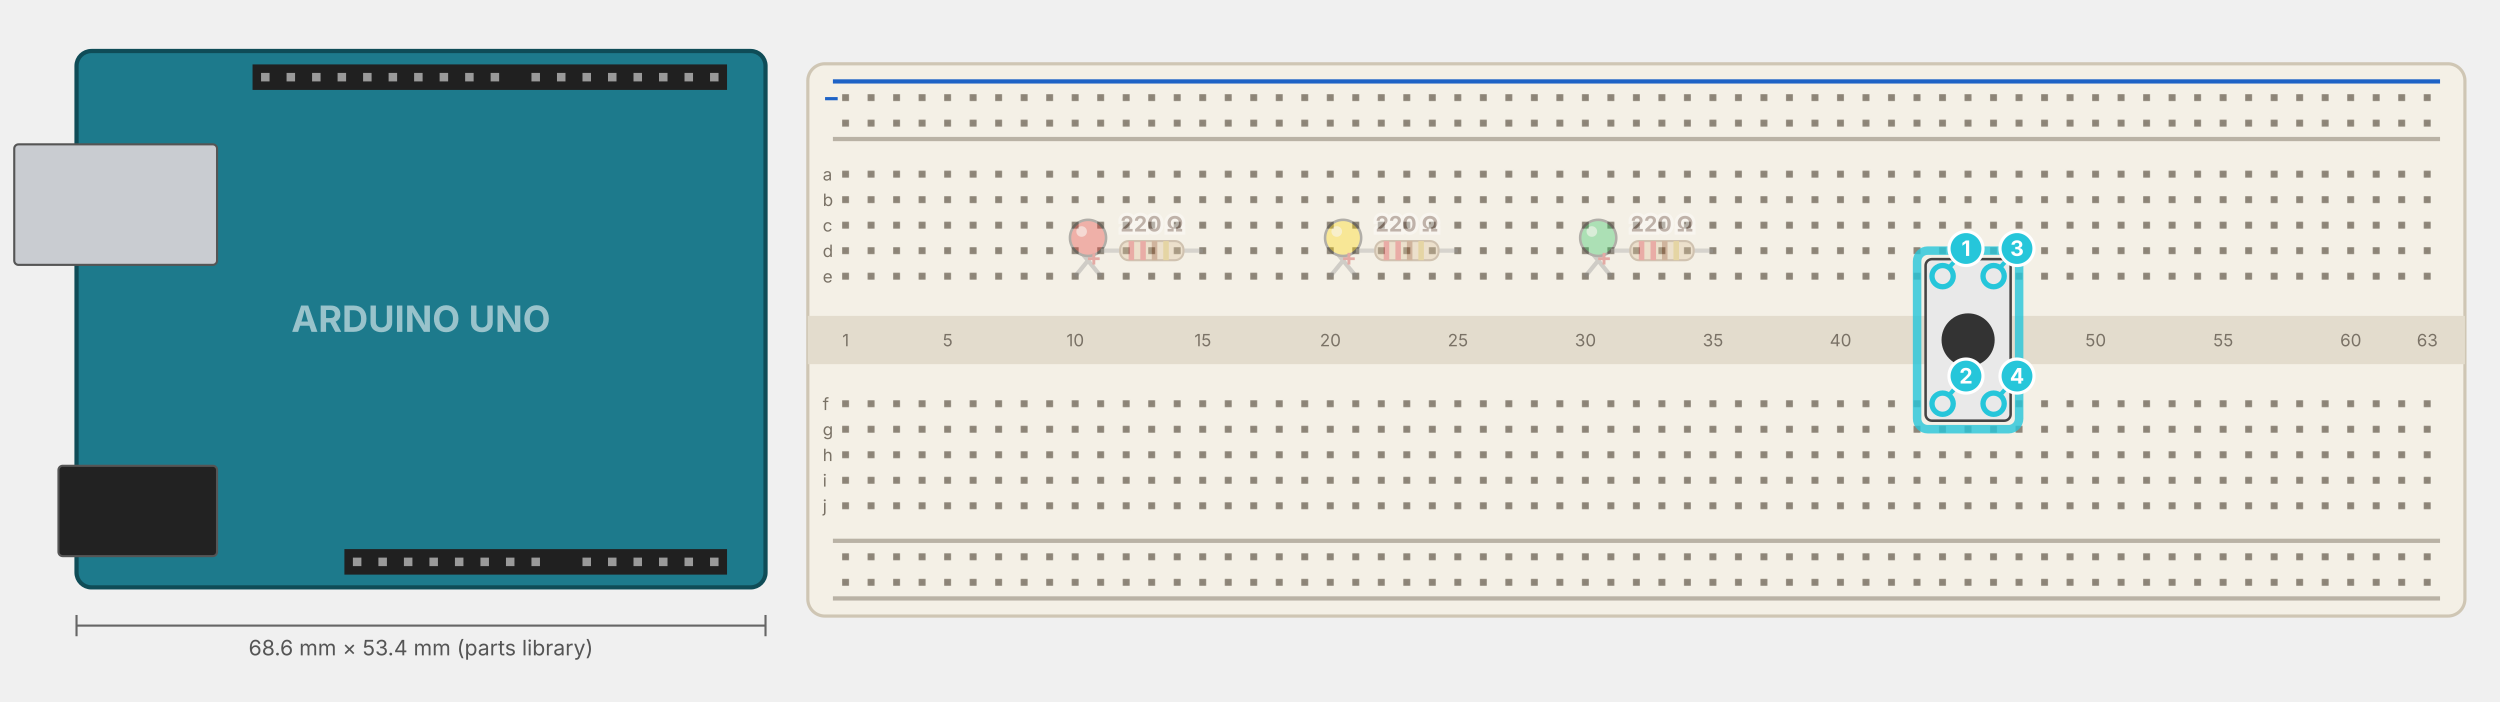
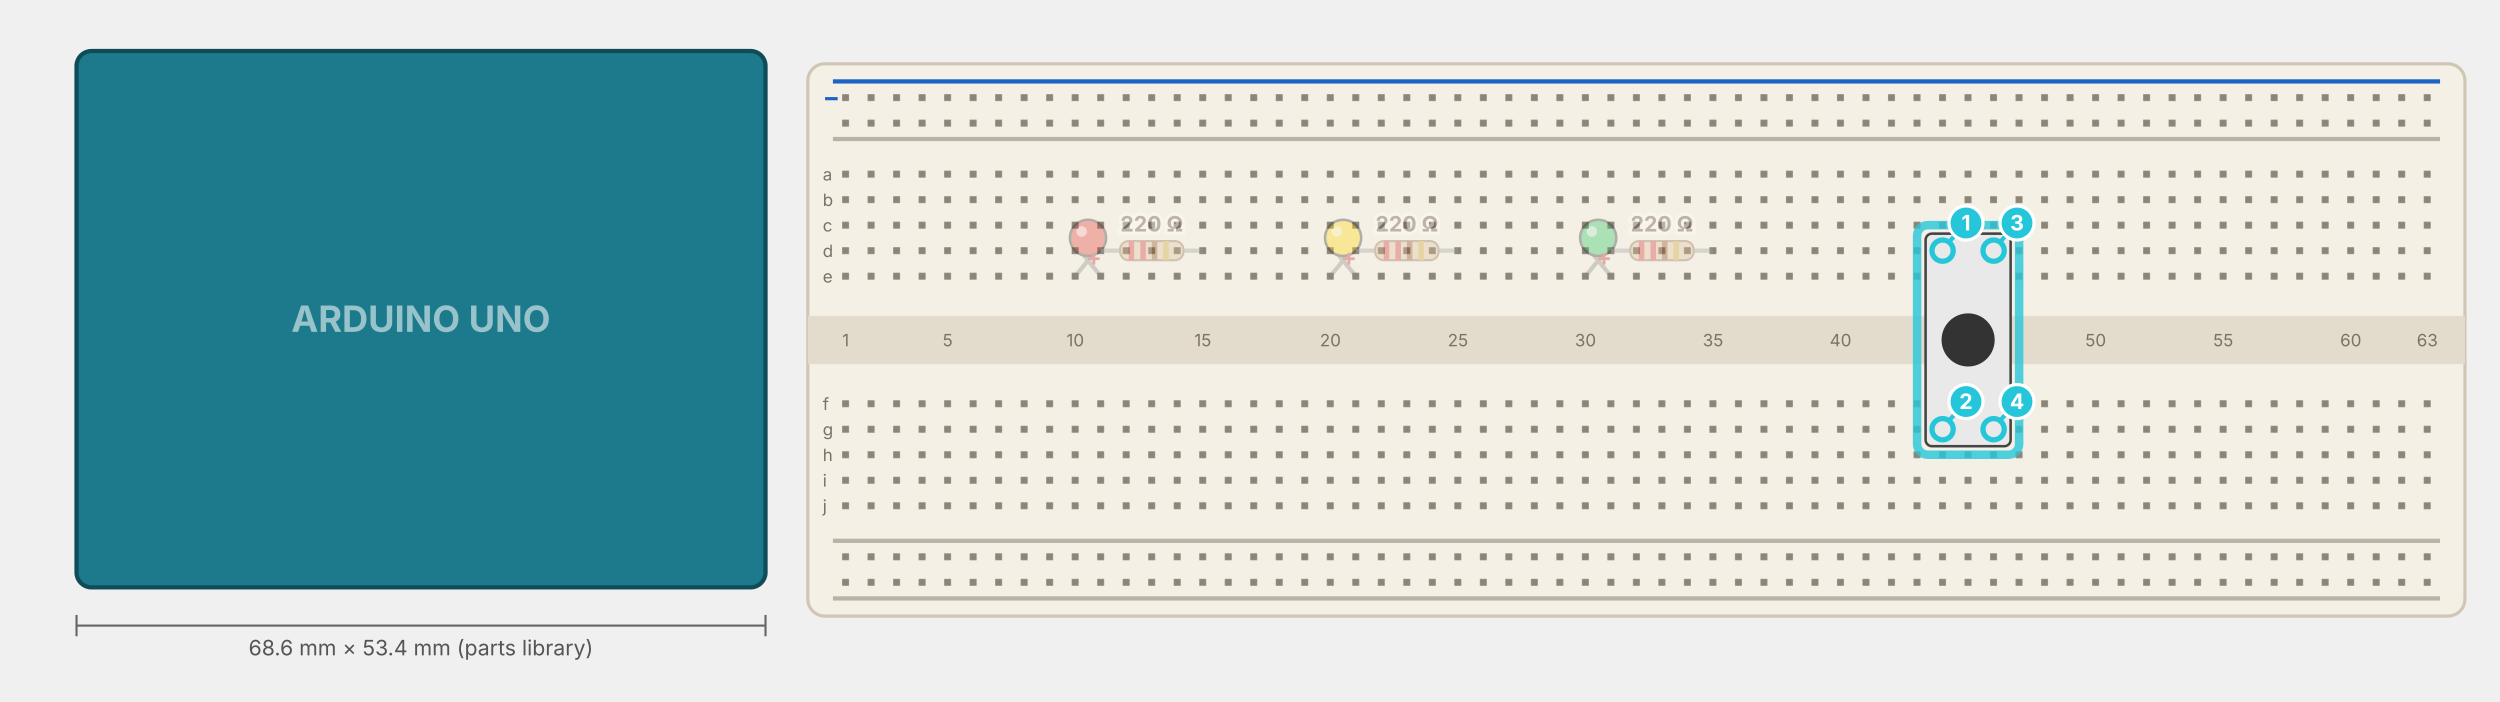
<svg xmlns="http://www.w3.org/2000/svg" viewBox="0 0 1176 330" font-family="system-ui,-apple-system,Segoe UI,sans-serif">
  <rect x="36" y="24" width="324.1" height="252.3" rx="7" fill="#1d7a8c" stroke="#0f4c57" stroke-width="2" />
-   <rect x="6.7" y="67.9" width="95.4" height="56.7" rx="2" fill="#c9ccd1" stroke="#555" />
-   <rect x="27.5" y="219.1" width="74.6" height="42.5" rx="2" fill="#222" stroke="#555" />
-   <rect x="118.8" y="30.3" width="223.2" height="12.0" fill="#202020" />
-   <rect x="162.0" y="258.3" width="180.0" height="12.0" fill="#202020" />
-   <rect x="166.0" y="262.3" width="4" height="4" fill="#9a9a9a" />
-   <rect x="178.0" y="262.3" width="4" height="4" fill="#9a9a9a" />
-   <rect x="190.0" y="262.3" width="4" height="4" fill="#9a9a9a" />
-   <rect x="202.0" y="262.3" width="4" height="4" fill="#9a9a9a" />
-   <rect x="214.0" y="262.3" width="4" height="4" fill="#9a9a9a" />
-   <rect x="226.0" y="262.3" width="4" height="4" fill="#9a9a9a" />
-   <rect x="238.0" y="262.3" width="4" height="4" fill="#9a9a9a" />
-   <rect x="250.0" y="262.3" width="4" height="4" fill="#9a9a9a" />
-   <rect x="274.0" y="262.3" width="4" height="4" fill="#9a9a9a" />
-   <rect x="286.0" y="262.3" width="4" height="4" fill="#9a9a9a" />
-   <rect x="298.0" y="262.3" width="4" height="4" fill="#9a9a9a" />
-   <rect x="310.0" y="262.3" width="4" height="4" fill="#9a9a9a" />
-   <rect x="322.0" y="262.3" width="4" height="4" fill="#9a9a9a" />
-   <rect x="334.0" y="262.3" width="4" height="4" fill="#9a9a9a" />
-   <rect x="334.0" y="34.3" width="4" height="4" fill="#9a9a9a" />
-   <rect x="322.0" y="34.3" width="4" height="4" fill="#9a9a9a" />
-   <rect x="310.0" y="34.3" width="4" height="4" fill="#9a9a9a" />
-   <rect x="298.0" y="34.3" width="4" height="4" fill="#9a9a9a" />
-   <rect x="286.0" y="34.3" width="4" height="4" fill="#9a9a9a" />
-   <rect x="274.0" y="34.3" width="4" height="4" fill="#9a9a9a" />
-   <rect x="262.0" y="34.3" width="4" height="4" fill="#9a9a9a" />
-   <rect x="250.0" y="34.3" width="4" height="4" fill="#9a9a9a" />
-   <rect x="230.8" y="34.3" width="4" height="4" fill="#9a9a9a" />
-   <rect x="218.8" y="34.3" width="4" height="4" fill="#9a9a9a" />
-   <rect x="206.8" y="34.3" width="4" height="4" fill="#9a9a9a" />
-   <rect x="194.8" y="34.3" width="4" height="4" fill="#9a9a9a" />
-   <rect x="182.8" y="34.3" width="4" height="4" fill="#9a9a9a" />
-   <rect x="170.8" y="34.3" width="4" height="4" fill="#9a9a9a" />
-   <rect x="158.8" y="34.3" width="4" height="4" fill="#9a9a9a" />
-   <rect x="146.8" y="34.3" width="4" height="4" fill="#9a9a9a" />
-   <rect x="134.8" y="34.3" width="4" height="4" fill="#9a9a9a" />
-   <rect x="122.8" y="34.3" width="4" height="4" fill="#9a9a9a" />
  <text x="198.0" y="156.1" text-anchor="middle" font-size="17" font-weight="700" fill="#ffffff" opacity=".55">ARDUINO UNO</text>
  <path d="M36 289.283v10M360.1 289.283v10M36 294.283H360.1" stroke="#666" fill="none" />
  <text x="198.0" y="308.283" text-anchor="middle" font-size="10" fill="#555">68.6 mm × 53.4 mm (parts library)</text>
  <rect x="380" y="30" width="779.5" height="259.8" rx="8" fill="#f4f0e6" stroke="#cfc6b4" stroke-width="1.5" />
  <rect x="380" y="148.6" width="779.5" height="22.7" fill="#e3dccd" />
  <pattern id="holes" x="391.76" y="75.92" width="12" height="12" patternUnits="userSpaceOnUse">
    <rect x="4.4" y="4.4" width="3.2" height="3.2" fill="#8c8477" />
  </pattern>
  <rect x="391.8" y="75.9" width="756" height="60" fill="url(#holes)" />
  <rect x="391.8" y="183.9" width="756" height="60" fill="url(#holes)" />
  <rect x="391.8" y="51.9" width="756" height="12" fill="url(#holes)" />
  <line x1="391.8" y1="65.4" x2="1147.8" y2="65.4" stroke="#b9b2a5" stroke-width="2" />
  <rect x="391.8" y="39.9" width="756" height="12" fill="url(#holes)" />
  <line x1="391.8" y1="38.3" x2="1147.8" y2="38.3" stroke="#1e63c6" stroke-width="2" />
  <text x="387" y="49.9" font-size="12" font-weight="700" fill="#1e63c6">−</text>
  <rect x="391.8" y="256.0" width="756" height="12" fill="url(#holes)" />
  <line x1="391.8" y1="254.4" x2="1147.8" y2="254.4" stroke="#b9b2a5" stroke-width="2" />
  <rect x="391.8" y="268.0" width="756" height="12" fill="url(#holes)" />
  <line x1="391.8" y1="281.5" x2="1147.8" y2="281.5" stroke="#b9b2a5" stroke-width="2" />
  <text x="397.8" y="162.9" text-anchor="middle" font-size="8" fill="#7a7266">1</text>
  <text x="445.8" y="162.9" text-anchor="middle" font-size="8" fill="#7a7266">5</text>
  <text x="505.8" y="162.9" text-anchor="middle" font-size="8" fill="#7a7266">10</text>
  <text x="565.8" y="162.9" text-anchor="middle" font-size="8" fill="#7a7266">15</text>
  <text x="625.8" y="162.9" text-anchor="middle" font-size="8" fill="#7a7266">20</text>
  <text x="685.8" y="162.9" text-anchor="middle" font-size="8" fill="#7a7266">25</text>
  <text x="745.8" y="162.9" text-anchor="middle" font-size="8" fill="#7a7266">30</text>
  <text x="805.8" y="162.9" text-anchor="middle" font-size="8" fill="#7a7266">35</text>
  <text x="865.8" y="162.9" text-anchor="middle" font-size="8" fill="#7a7266">40</text>
  <text x="925.8" y="162.9" text-anchor="middle" font-size="8" fill="#7a7266">45</text>
  <text x="985.8" y="162.9" text-anchor="middle" font-size="8" fill="#7a7266">50</text>
  <text x="1045.8" y="162.9" text-anchor="middle" font-size="8" fill="#7a7266">55</text>
  <text x="1105.8" y="162.9" text-anchor="middle" font-size="8" fill="#7a7266">60</text>
  <text x="1141.8" y="162.9" text-anchor="middle" font-size="8" fill="#7a7266">63</text>
  <text x="387" y="84.9" font-size="8" fill="#7a7266">a</text>
  <text x="387" y="96.9" font-size="8" fill="#7a7266">b</text>
  <text x="387" y="108.9" font-size="8" fill="#7a7266">c</text>
  <text x="387" y="120.9" font-size="8" fill="#7a7266">d</text>
  <text x="387" y="132.9" font-size="8" fill="#7a7266">e</text>
  <text x="387" y="192.9" font-size="8" fill="#7a7266">f</text>
  <text x="387" y="204.9" font-size="8" fill="#7a7266">g</text>
  <text x="387" y="216.9" font-size="8" fill="#7a7266">h</text>
  <text x="387" y="228.9" font-size="8" fill="#7a7266">i</text>
  <text x="387" y="240.9" font-size="8" fill="#7a7266">j</text>
-   <g opacity=".35">
+   <g class="ps-old" opacity=".35">
    <path d="M505.8 129.9L514.8 118.9M517.8 129.9L508.8 118.9" stroke="#8a8a8a" stroke-width="2" fill="none" />
    <circle cx="511.8" cy="111.9" r="8.5" fill="#E53935" stroke="#333" stroke-width="1.2" />
    <circle cx="508.8" cy="108.9" r="2.5" fill="#fff" opacity=".6" />
    <text x="510.8" y="124.9" font-size="11" font-weight="700" fill="#c62828">+</text>
    <line x1="517.8" y1="117.9" x2="565.8" y2="117.9" stroke="#9e9e9e" stroke-width="2" />
    <g transform="translate(541.8 117.9) rotate(0.0)">
      <rect x="-14.9" y="-4.5" width="29.8" height="9" rx="4" fill="#dcc29a" stroke="#8d6e4a" />
      <rect x="-10.9" y="-4.5" width="2.6" height="9" fill="#d32f2f" />
      <rect x="-5.4" y="-4.5" width="2.6" height="9" fill="#d32f2f" />
      <rect x="0.0" y="-4.5" width="2.6" height="9" fill="#8b4513" />
      <rect x="5.4" y="-4.5" width="2.6" height="9" fill="#c9a227" />
    </g>
    <text x="541.8" y="108.9" text-anchor="middle" font-size="10" font-weight="700" fill="#5d4037" paint-order="stroke" stroke="#fff" stroke-width="3">220 Ω</text>
    <path d="M625.8 129.9L634.8 118.9M637.8 129.9L628.8 118.9" stroke="#8a8a8a" stroke-width="2" fill="none" />
    <circle cx="631.8" cy="111.9" r="8.5" fill="#FFD600" stroke="#333" stroke-width="1.2" />
    <circle cx="628.8" cy="108.9" r="2.5" fill="#fff" opacity=".6" />
    <text x="630.8" y="124.9" font-size="11" font-weight="700" fill="#c62828">+</text>
    <line x1="637.8" y1="117.9" x2="685.8" y2="117.9" stroke="#9e9e9e" stroke-width="2" />
    <g transform="translate(661.8 117.9) rotate(0.0)">
      <rect x="-14.9" y="-4.5" width="29.8" height="9" rx="4" fill="#dcc29a" stroke="#8d6e4a" />
      <rect x="-10.9" y="-4.5" width="2.6" height="9" fill="#d32f2f" />
      <rect x="-5.4" y="-4.5" width="2.6" height="9" fill="#d32f2f" />
      <rect x="0.0" y="-4.5" width="2.6" height="9" fill="#8b4513" />
      <rect x="5.4" y="-4.5" width="2.6" height="9" fill="#c9a227" />
    </g>
    <text x="661.8" y="108.9" text-anchor="middle" font-size="10" font-weight="700" fill="#5d4037" paint-order="stroke" stroke="#fff" stroke-width="3">220 Ω</text>
    <path d="M745.8 129.9L754.8 118.9M757.8 129.9L748.8 118.9" stroke="#8a8a8a" stroke-width="2" fill="none" />
    <circle cx="751.8" cy="111.9" r="8.5" fill="#24C45A" stroke="#333" stroke-width="1.2" />
    <circle cx="748.8" cy="108.9" r="2.5" fill="#fff" opacity=".6" />
    <text x="750.8" y="124.9" font-size="11" font-weight="700" fill="#c62828">+</text>
    <line x1="757.8" y1="117.9" x2="805.8" y2="117.9" stroke="#9e9e9e" stroke-width="2" />
    <g transform="translate(781.8 117.9) rotate(0.0)">
      <rect x="-14.9" y="-4.5" width="29.8" height="9" rx="4" fill="#dcc29a" stroke="#8d6e4a" />
      <rect x="-10.9" y="-4.5" width="2.6" height="9" fill="#d32f2f" />
      <rect x="-5.4" y="-4.5" width="2.6" height="9" fill="#d32f2f" />
      <rect x="0.0" y="-4.5" width="2.6" height="9" fill="#8b4513" />
      <rect x="5.4" y="-4.5" width="2.6" height="9" fill="#c9a227" />
    </g>
    <text x="781.8" y="108.9" text-anchor="middle" font-size="10" font-weight="700" fill="#5d4037" paint-order="stroke" stroke="#fff" stroke-width="3">220 Ω</text>
  </g>
-   <rect x="901.8" y="117.9" width="48.0" height="84.0" rx="5" fill="none" stroke="#26c6da" stroke-width="4" opacity=".8" />
-   <rect x="905.8" y="121.9" width="40.0" height="76.0" rx="3" fill="#e9e9e9" stroke="#444" stroke-width="1.2" />
-   <circle cx="925.8" cy="159.9" r="12.5" fill="#333" />
-   <circle cx="913.8" cy="129.9" r="5" fill="none" stroke="#26c6da" stroke-width="2.5" />
-   <line x1="916.8" y1="125.9" x2="924.8" y2="116.9" stroke="#26c6da" stroke-width="2" />
-   <circle cx="924.8" cy="116.9" r="8" fill="#26c6da" stroke="#fff" stroke-width="1.5" />
-   <text x="924.8" y="120.4" text-anchor="middle" font-size="10" font-weight="700" fill="#fff">1</text>
-   <circle cx="913.8" cy="189.9" r="5" fill="none" stroke="#26c6da" stroke-width="2.5" />
-   <line x1="916.8" y1="185.9" x2="924.8" y2="176.9" stroke="#26c6da" stroke-width="2" />
-   <circle cx="924.8" cy="176.9" r="8" fill="#26c6da" stroke="#fff" stroke-width="1.5" />
-   <text x="924.8" y="180.4" text-anchor="middle" font-size="10" font-weight="700" fill="#fff">2</text>
-   <circle cx="937.8" cy="129.9" r="5" fill="none" stroke="#26c6da" stroke-width="2.5" />
-   <line x1="940.8" y1="125.9" x2="948.8" y2="116.9" stroke="#26c6da" stroke-width="2" />
-   <circle cx="948.8" cy="116.9" r="8" fill="#26c6da" stroke="#fff" stroke-width="1.5" />
-   <text x="948.8" y="120.4" text-anchor="middle" font-size="10" font-weight="700" fill="#fff">3</text>
-   <circle cx="937.8" cy="189.9" r="5" fill="none" stroke="#26c6da" stroke-width="2.5" />
-   <line x1="940.8" y1="185.9" x2="948.8" y2="176.9" stroke="#26c6da" stroke-width="2" />
-   <circle cx="948.8" cy="176.9" r="8" fill="#26c6da" stroke="#fff" stroke-width="1.5" />
-   <text x="948.8" y="180.4" text-anchor="middle" font-size="10" font-weight="700" fill="#fff">4</text>
+   <g class="ps-new" data-anim="part" data-id="button">
+     <rect x="901.8" y="105.9" width="48.0" height="108.0" rx="5" fill="none" stroke="#26c6da" stroke-width="4" opacity=".8" />
+     <rect x="905.8" y="109.9" width="40.0" height="100.0" rx="3" fill="#e9e9e9" stroke="#444" stroke-width="1.2" />
+     <circle cx="925.8" cy="159.9" r="12.5" fill="#333" />
+   </g>
+   <g class="ps-marks">
+     <circle cx="913.8" cy="117.9" r="5" fill="none" stroke="#26c6da" stroke-width="2.5" />
+     <line x1="916.8" y1="113.9" x2="924.8" y2="104.9" stroke="#26c6da" stroke-width="2" />
+     <circle cx="924.8" cy="104.9" r="8" fill="#26c6da" stroke="#fff" stroke-width="1.5" />
+     <text x="924.8" y="108.4" text-anchor="middle" font-size="10" font-weight="700" fill="#fff">1</text>
+     <circle cx="913.8" cy="201.9" r="5" fill="none" stroke="#26c6da" stroke-width="2.5" />
+     <line x1="916.8" y1="197.9" x2="924.8" y2="188.9" stroke="#26c6da" stroke-width="2" />
+     <circle cx="924.8" cy="188.9" r="8" fill="#26c6da" stroke="#fff" stroke-width="1.5" />
+     <text x="924.8" y="192.4" text-anchor="middle" font-size="10" font-weight="700" fill="#fff">2</text>
+     <circle cx="937.8" cy="117.9" r="5" fill="none" stroke="#26c6da" stroke-width="2.5" />
+     <line x1="940.8" y1="113.9" x2="948.8" y2="104.9" stroke="#26c6da" stroke-width="2" />
+     <circle cx="948.8" cy="104.9" r="8" fill="#26c6da" stroke="#fff" stroke-width="1.5" />
+     <text x="948.8" y="108.4" text-anchor="middle" font-size="10" font-weight="700" fill="#fff">3</text>
+     <circle cx="937.8" cy="201.9" r="5" fill="none" stroke="#26c6da" stroke-width="2.5" />
+     <line x1="940.8" y1="197.9" x2="948.8" y2="188.9" stroke="#26c6da" stroke-width="2" />
+     <circle cx="948.8" cy="188.9" r="8" fill="#26c6da" stroke="#fff" stroke-width="1.5" />
+     <text x="948.8" y="192.4" text-anchor="middle" font-size="10" font-weight="700" fill="#fff">4</text>
+   </g>
</svg>
